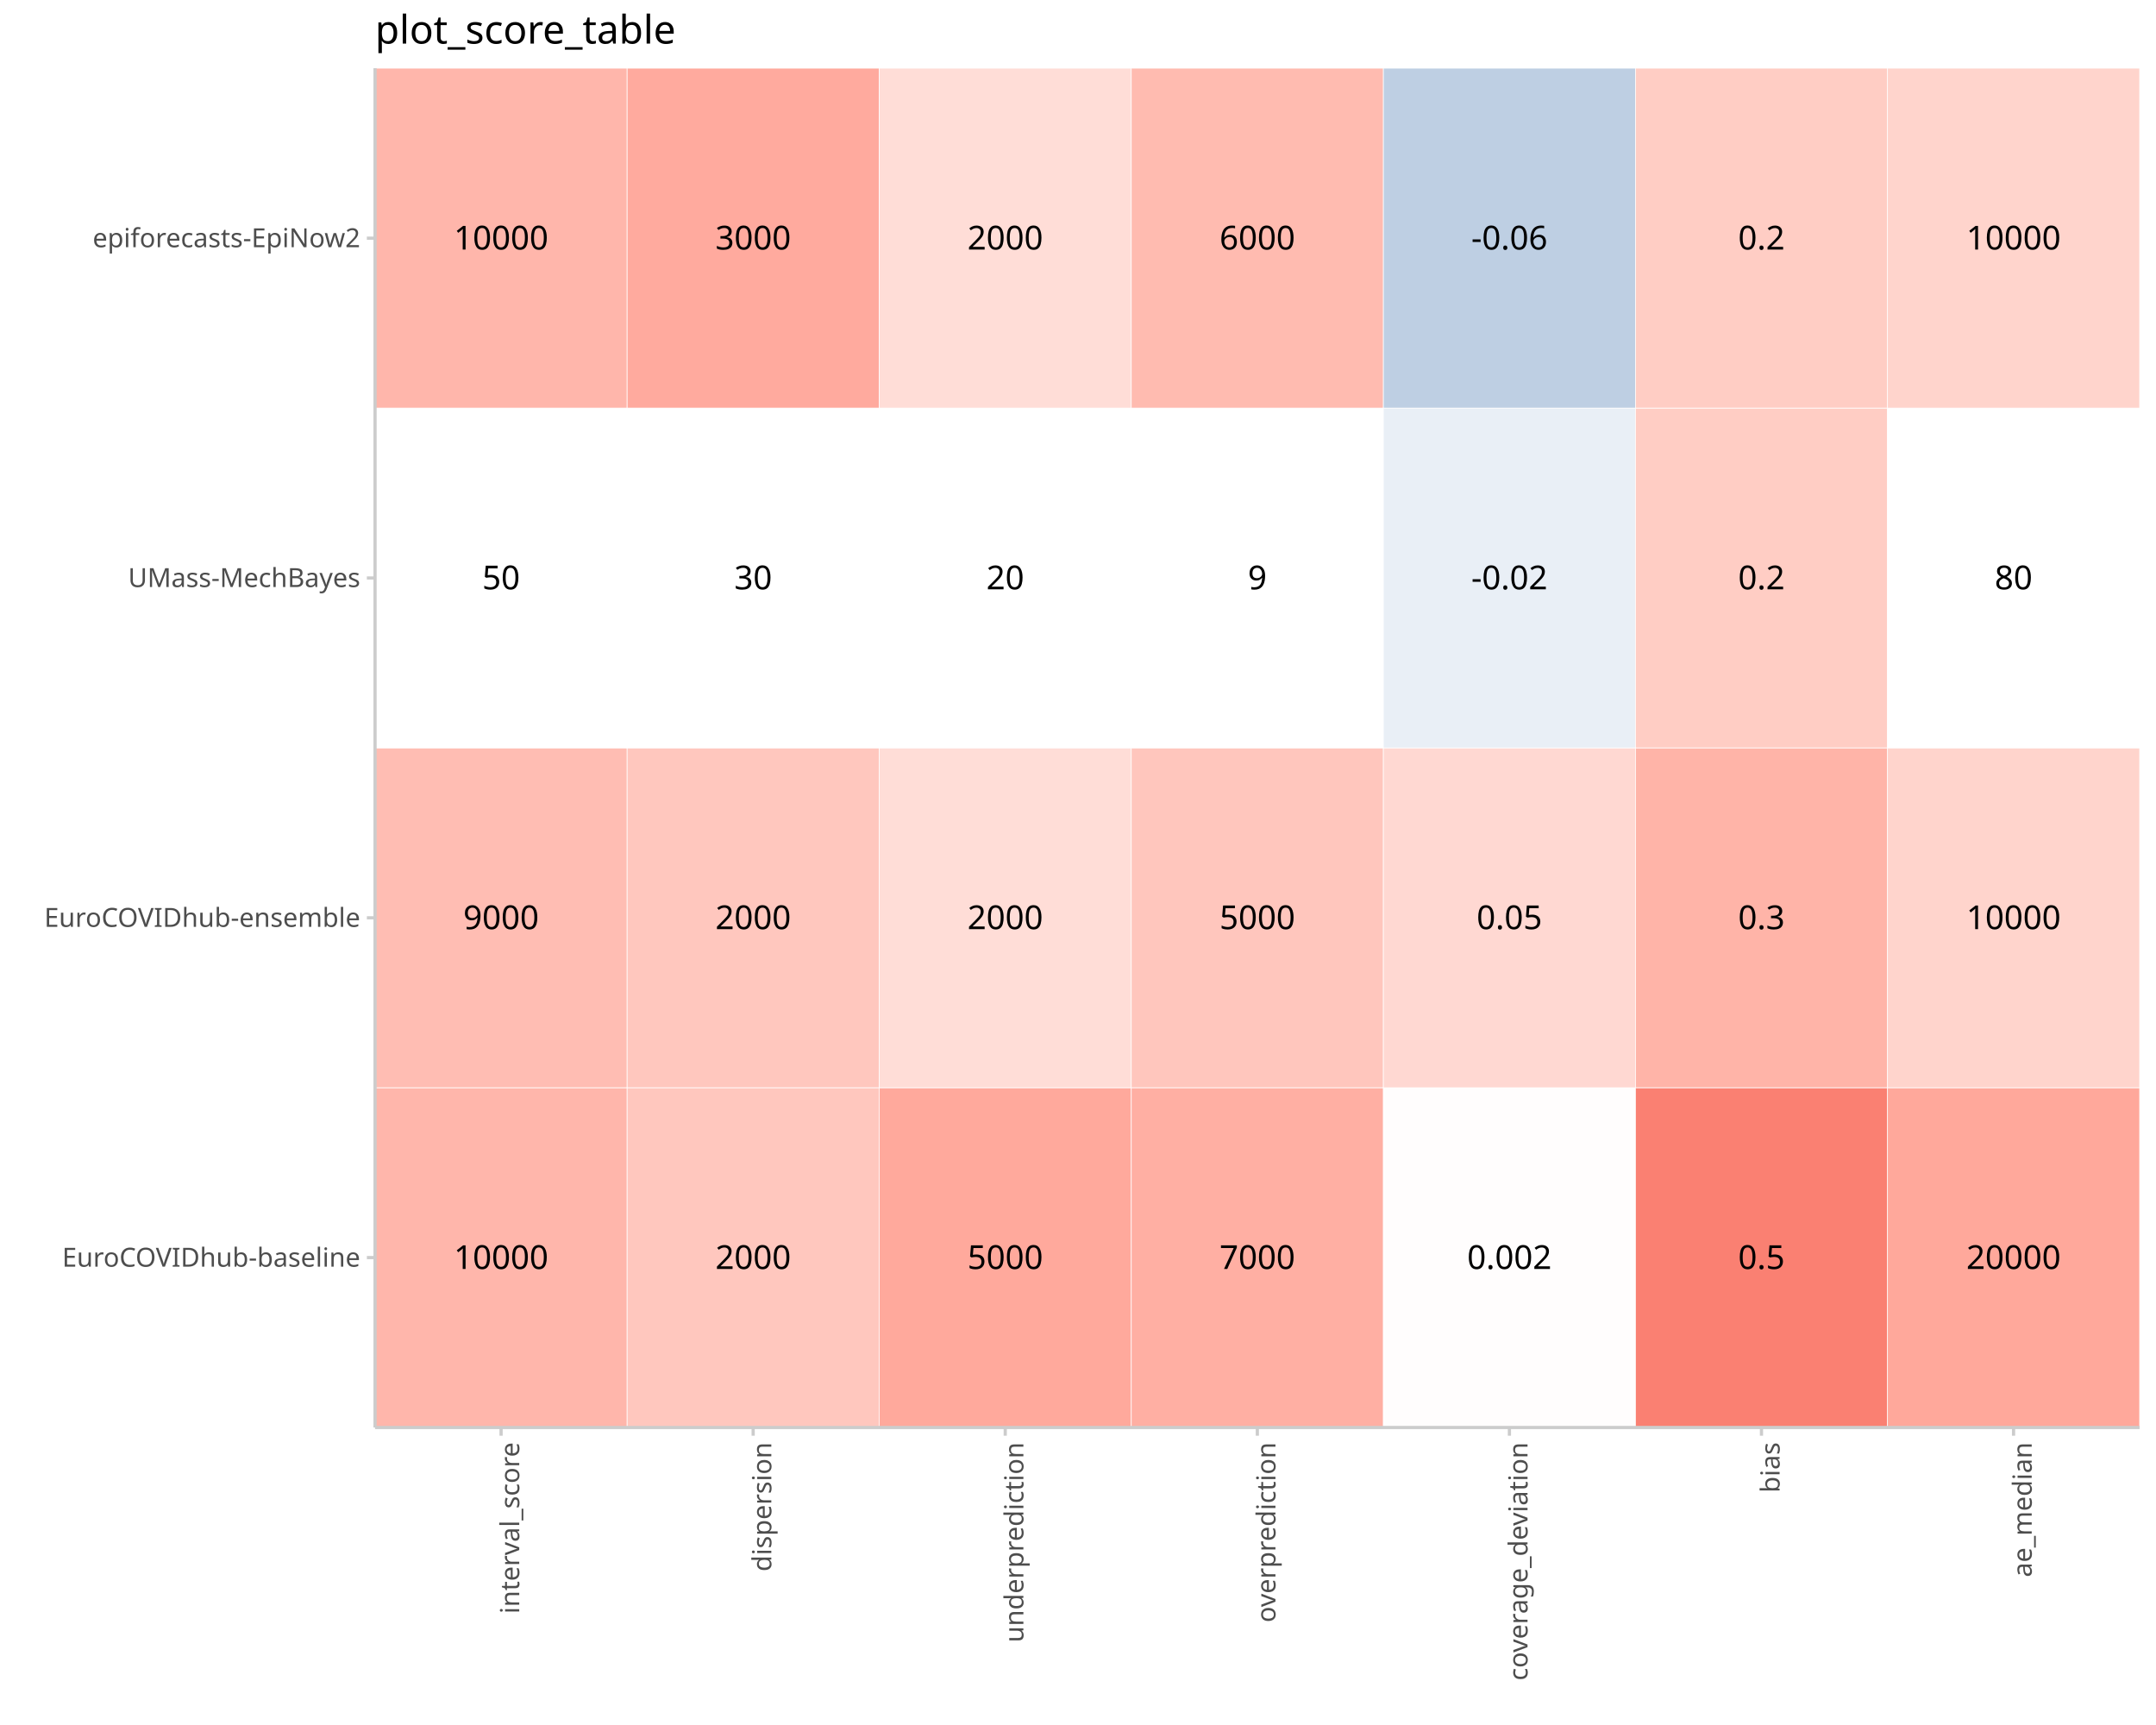
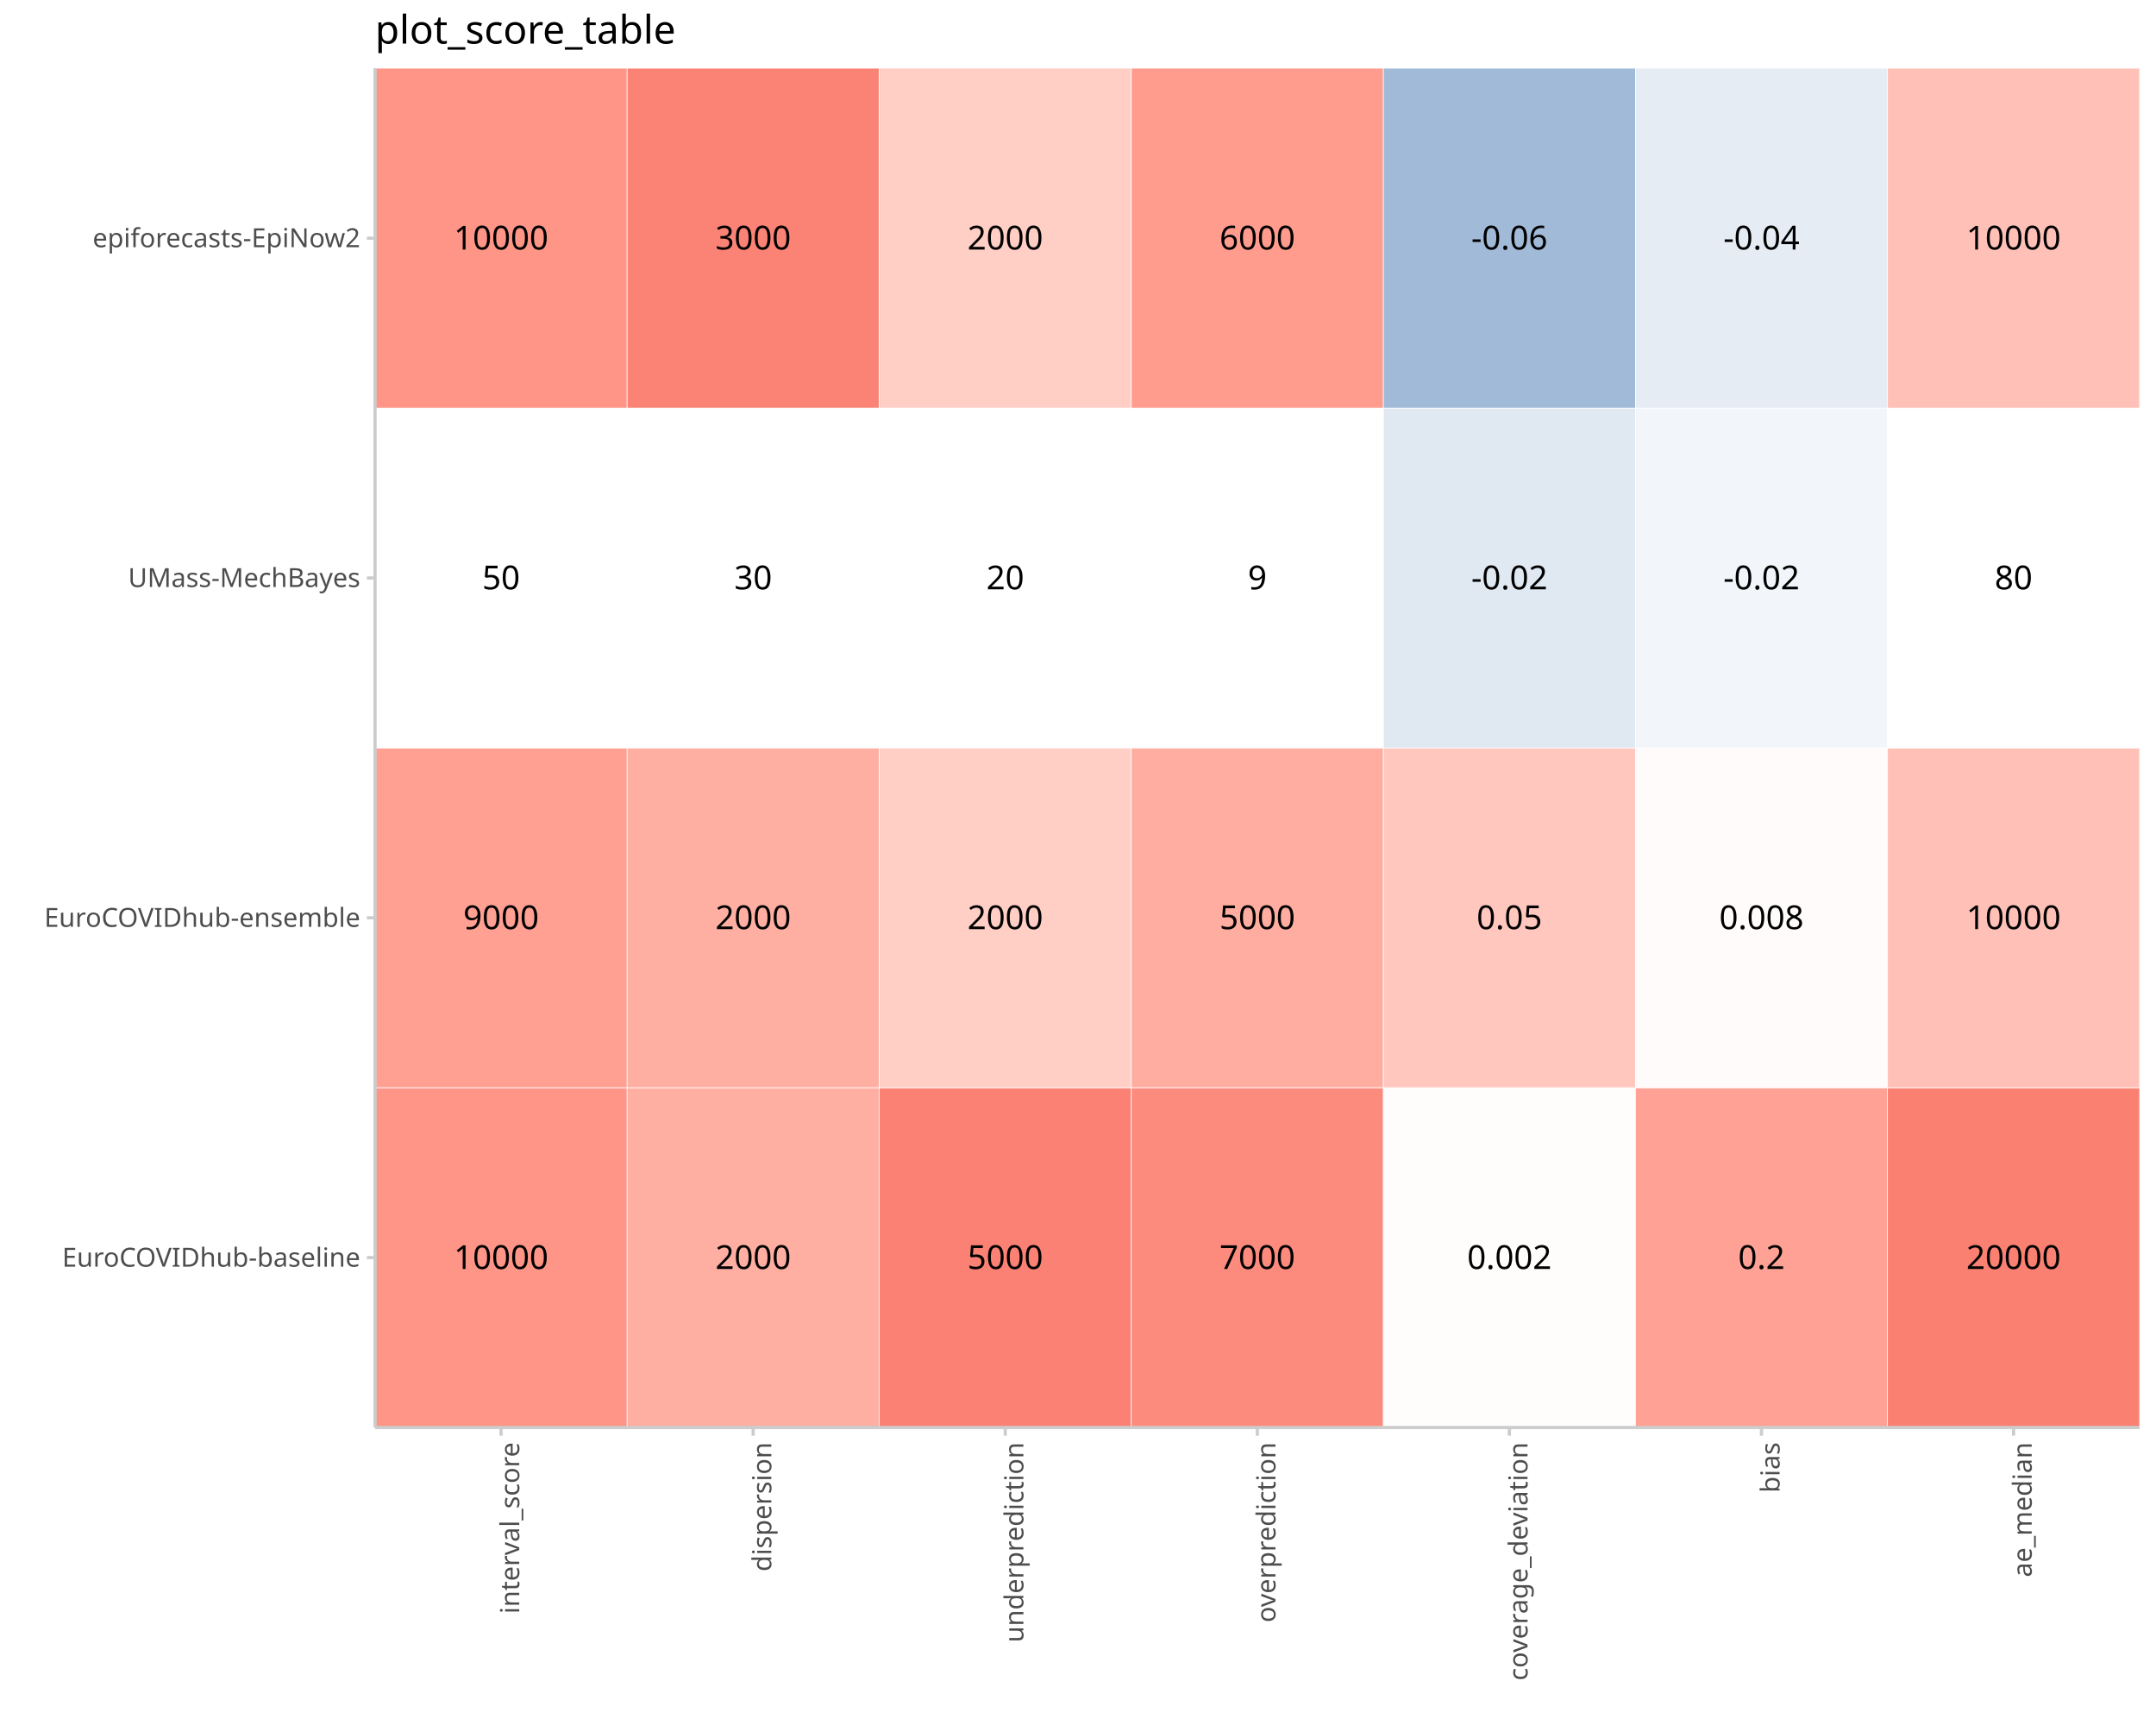
<svg xmlns="http://www.w3.org/2000/svg" class="svglite" data-engine-version="2.0" width="720.00pt" height="576.00pt" viewBox="0 0 720.00 576.00">
  <defs>
    <style type="text/css">
    .svglite line, .svglite polyline, .svglite polygon, .svglite path, .svglite rect, .svglite circle {
      fill: none;
      stroke: #000000;
      stroke-linecap: round;
      stroke-linejoin: round;
      stroke-miterlimit: 10.00;
    }
  </style>
  </defs>
  <rect width="100%" height="100%" style="stroke: none; fill: #FFFFFF;" />
  <defs>
    <clipPath id="cpMC4wMHw3MjAuMDB8MC4wMHw1NzYuMDA=">
      <rect x="0.00" y="0.00" width="720.00" height="576.00" />
    </clipPath>
  </defs>
  <g clip-path="url(#cpMC4wMHw3MjAuMDB8MC4wMHw1NzYuMDA=)">
</g>
  <defs>
    <clipPath id="cpMTI1LjI1fDcxNC41MnwyMi43OHw0NzYuNjY=">
      <rect x="125.25" y="22.78" width="589.27" height="453.88" />
    </clipPath>
  </defs>
  <g clip-path="url(#cpMTI1LjI1fDcxNC41MnwyMi43OHw0NzYuNjY=)">
-     <rect x="125.25" y="363.19" width="84.18" height="113.47" style="stroke-width: 0.21; stroke: #FFFFFF; stroke-linecap: butt; stroke-linejoin: miter; fill: #FFB6AB;" />
-     <rect x="125.25" y="249.72" width="84.18" height="113.47" style="stroke-width: 0.21; stroke: #FFFFFF; stroke-linecap: butt; stroke-linejoin: miter; fill: #FFBDB3;" />
+     <rect x="125.25" y="363.19" width="84.18" height="113.47" style="stroke-width: 0.21; stroke: #FFFFFF; stroke-linecap: butt; stroke-linejoin: miter; fill: #FE9587;" />
+     <rect x="125.25" y="249.72" width="84.18" height="113.47" style="stroke-width: 0.21; stroke: #FFFFFF; stroke-linecap: butt; stroke-linejoin: miter; fill: #FFA093;" />
    <rect x="125.25" y="136.25" width="84.18" height="113.47" style="stroke-width: 0.21; stroke: #FFFFFF; stroke-linecap: butt; stroke-linejoin: miter; fill: #FFFFFF;" />
-     <rect x="125.25" y="22.78" width="84.18" height="113.47" style="stroke-width: 0.21; stroke: #FFFFFF; stroke-linecap: butt; stroke-linejoin: miter; fill: #FFB6AB;" />
-     <rect x="209.43" y="363.19" width="84.18" height="113.47" style="stroke-width: 0.21; stroke: #FFFFFF; stroke-linecap: butt; stroke-linejoin: miter; fill: #FFC7BE;" />
-     <rect x="209.43" y="249.72" width="84.18" height="113.47" style="stroke-width: 0.21; stroke: #FFFFFF; stroke-linecap: butt; stroke-linejoin: miter; fill: #FFC7BE;" />
+     <rect x="125.25" y="22.78" width="84.18" height="113.47" style="stroke-width: 0.21; stroke: #FFFFFF; stroke-linecap: butt; stroke-linejoin: miter; fill: #FE9587;" />
+     <rect x="209.43" y="363.19" width="84.18" height="113.47" style="stroke-width: 0.21; stroke: #FFFFFF; stroke-linecap: butt; stroke-linejoin: miter; fill: #FFAEA2;" />
+     <rect x="209.43" y="249.72" width="84.18" height="113.47" style="stroke-width: 0.21; stroke: #FFFFFF; stroke-linecap: butt; stroke-linejoin: miter; fill: #FFAEA2;" />
    <rect x="209.43" y="136.25" width="84.18" height="113.47" style="stroke-width: 0.21; stroke: #FFFFFF; stroke-linecap: butt; stroke-linejoin: miter; fill: #FFFFFF;" />
-     <rect x="209.43" y="22.78" width="84.18" height="113.47" style="stroke-width: 0.21; stroke: #FFFFFF; stroke-linecap: butt; stroke-linejoin: miter; fill: #FFAA9E;" />
-     <rect x="293.61" y="363.19" width="84.18" height="113.47" style="stroke-width: 0.21; stroke: #FFFFFF; stroke-linecap: butt; stroke-linejoin: miter; fill: #FFA99C;" />
-     <rect x="293.61" y="249.72" width="84.18" height="113.47" style="stroke-width: 0.21; stroke: #FFFFFF; stroke-linecap: butt; stroke-linejoin: miter; fill: #FFDDD7;" />
+     <rect x="209.43" y="22.78" width="84.18" height="113.47" style="stroke-width: 0.21; stroke: #FFFFFF; stroke-linecap: butt; stroke-linejoin: miter; fill: #FB8375;" />
+     <rect x="293.61" y="363.19" width="84.18" height="113.47" style="stroke-width: 0.21; stroke: #FFFFFF; stroke-linecap: butt; stroke-linejoin: miter; fill: #FA8173;" />
+     <rect x="293.61" y="249.72" width="84.18" height="113.47" style="stroke-width: 0.21; stroke: #FFFFFF; stroke-linecap: butt; stroke-linejoin: miter; fill: #FFCEC5;" />
    <rect x="293.61" y="136.25" width="84.18" height="113.47" style="stroke-width: 0.21; stroke: #FFFFFF; stroke-linecap: butt; stroke-linejoin: miter; fill: #FFFFFF;" />
-     <rect x="293.61" y="22.78" width="84.18" height="113.47" style="stroke-width: 0.21; stroke: #FFFFFF; stroke-linecap: butt; stroke-linejoin: miter; fill: #FFDDD7;" />
-     <rect x="377.80" y="363.19" width="84.18" height="113.47" style="stroke-width: 0.21; stroke: #FFFFFF; stroke-linecap: butt; stroke-linejoin: miter; fill: #FFAFA3;" />
-     <rect x="377.80" y="249.72" width="84.18" height="113.47" style="stroke-width: 0.21; stroke: #FFFFFF; stroke-linecap: butt; stroke-linejoin: miter; fill: #FFC6BD;" />
+     <rect x="293.61" y="22.78" width="84.18" height="113.47" style="stroke-width: 0.21; stroke: #FFFFFF; stroke-linecap: butt; stroke-linejoin: miter; fill: #FFCEC5;" />
+     <rect x="377.80" y="363.19" width="84.18" height="113.47" style="stroke-width: 0.21; stroke: #FFFFFF; stroke-linecap: butt; stroke-linejoin: miter; fill: #FC8B7D;" />
+     <rect x="377.80" y="249.72" width="84.18" height="113.47" style="stroke-width: 0.21; stroke: #FFFFFF; stroke-linecap: butt; stroke-linejoin: miter; fill: #FFADA0;" />
    <rect x="377.80" y="136.25" width="84.18" height="113.47" style="stroke-width: 0.21; stroke: #FFFFFF; stroke-linecap: butt; stroke-linejoin: miter; fill: #FFFFFF;" />
-     <rect x="377.80" y="22.78" width="84.18" height="113.47" style="stroke-width: 0.21; stroke: #FFFFFF; stroke-linecap: butt; stroke-linejoin: miter; fill: #FFBBB0;" />
-     <rect x="461.98" y="363.19" width="84.18" height="113.47" style="stroke-width: 0.21; stroke: #FFFFFF; stroke-linecap: butt; stroke-linejoin: miter; fill: #FFFDFD;" />
-     <rect x="461.98" y="249.72" width="84.18" height="113.47" style="stroke-width: 0.21; stroke: #FFFFFF; stroke-linecap: butt; stroke-linejoin: miter; fill: #FFD8D2;" />
-     <rect x="461.98" y="136.25" width="84.18" height="113.47" style="stroke-width: 0.21; stroke: #FFFFFF; stroke-linecap: butt; stroke-linejoin: miter; fill: #E9EFF6;" />
-     <rect x="461.98" y="22.78" width="84.18" height="113.47" style="stroke-width: 0.21; stroke: #FFFFFF; stroke-linecap: butt; stroke-linejoin: miter; fill: #BECFE3;" />
-     <rect x="546.16" y="363.19" width="84.18" height="113.47" style="stroke-width: 0.21; stroke: #FFFFFF; stroke-linecap: butt; stroke-linejoin: miter; fill: #FA8072;" />
-     <rect x="546.16" y="249.72" width="84.18" height="113.47" style="stroke-width: 0.21; stroke: #FFFFFF; stroke-linecap: butt; stroke-linejoin: miter; fill: #FFB4A8;" />
-     <rect x="546.16" y="136.25" width="84.18" height="113.47" style="stroke-width: 0.21; stroke: #FFFFFF; stroke-linecap: butt; stroke-linejoin: miter; fill: #FFCDC4;" />
-     <rect x="546.16" y="22.78" width="84.18" height="113.47" style="stroke-width: 0.21; stroke: #FFFFFF; stroke-linecap: butt; stroke-linejoin: miter; fill: #FFCDC4;" />
-     <rect x="630.34" y="363.19" width="84.18" height="113.47" style="stroke-width: 0.21; stroke: #FFFFFF; stroke-linecap: butt; stroke-linejoin: miter; fill: #FFA89B;" />
-     <rect x="630.34" y="249.72" width="84.18" height="113.47" style="stroke-width: 0.21; stroke: #FFFFFF; stroke-linecap: butt; stroke-linejoin: miter; fill: #FFD4CC;" />
+     <rect x="377.80" y="22.78" width="84.18" height="113.47" style="stroke-width: 0.21; stroke: #FFFFFF; stroke-linecap: butt; stroke-linejoin: miter; fill: #FF9C8E;" />
+     <rect x="461.98" y="363.19" width="84.18" height="113.47" style="stroke-width: 0.21; stroke: #FFFFFF; stroke-linecap: butt; stroke-linejoin: miter; fill: #FFFDFC;" />
+     <rect x="461.98" y="249.72" width="84.18" height="113.47" style="stroke-width: 0.21; stroke: #FFFFFF; stroke-linecap: butt; stroke-linejoin: miter; fill: #FFC7BE;" />
+     <rect x="461.98" y="136.25" width="84.18" height="113.47" style="stroke-width: 0.21; stroke: #FFFFFF; stroke-linecap: butt; stroke-linejoin: miter; fill: #E0E8F2;" />
+     <rect x="461.98" y="22.78" width="84.18" height="113.47" style="stroke-width: 0.21; stroke: #FFFFFF; stroke-linecap: butt; stroke-linejoin: miter; fill: #A1BAD7;" />
+     <rect x="546.16" y="363.19" width="84.18" height="113.47" style="stroke-width: 0.21; stroke: #FFFFFF; stroke-linecap: butt; stroke-linejoin: miter; fill: #FFA295;" />
+     <rect x="546.16" y="249.72" width="84.18" height="113.47" style="stroke-width: 0.21; stroke: #FFFFFF; stroke-linecap: butt; stroke-linejoin: miter; fill: #FFFBFB;" />
+     <rect x="546.16" y="136.25" width="84.18" height="113.47" style="stroke-width: 0.21; stroke: #FFFFFF; stroke-linecap: butt; stroke-linejoin: miter; fill: #F2F5F9;" />
+     <rect x="546.16" y="22.78" width="84.18" height="113.47" style="stroke-width: 0.21; stroke: #FFFFFF; stroke-linecap: butt; stroke-linejoin: miter; fill: #E5ECF4;" />
+     <rect x="630.34" y="363.19" width="84.18" height="113.47" style="stroke-width: 0.21; stroke: #FFFFFF; stroke-linecap: butt; stroke-linejoin: miter; fill: #FA8072;" />
+     <rect x="630.34" y="249.72" width="84.18" height="113.47" style="stroke-width: 0.21; stroke: #FFFFFF; stroke-linecap: butt; stroke-linejoin: miter; fill: #FFC1B7;" />
    <rect x="630.34" y="136.25" width="84.18" height="113.47" style="stroke-width: 0.21; stroke: #FFFFFF; stroke-linecap: butt; stroke-linejoin: miter; fill: #FFFFFF;" />
-     <rect x="630.34" y="22.78" width="84.18" height="113.47" style="stroke-width: 0.21; stroke: #FFFFFF; stroke-linecap: butt; stroke-linejoin: miter; fill: #FFD4CC;" />
+     <rect x="630.34" y="22.78" width="84.18" height="113.47" style="stroke-width: 0.21; stroke: #FFFFFF; stroke-linecap: butt; stroke-linejoin: miter; fill: #FFC1B7;" />
    <text x="167.34" y="423.73" text-anchor="middle" style="font-size: 11.04px; font-family: sans;" textLength="30.70px" lengthAdjust="spacingAndGlyphs">10000</text>
    <text x="167.34" y="310.26" text-anchor="middle" style="font-size: 11.04px; font-family: sans;" textLength="24.56px" lengthAdjust="spacingAndGlyphs">9000</text>
    <text x="167.34" y="196.79" text-anchor="middle" style="font-size: 11.04px; font-family: sans;" textLength="12.28px" lengthAdjust="spacingAndGlyphs">50</text>
    <text x="167.34" y="83.32" text-anchor="middle" style="font-size: 11.04px; font-family: sans;" textLength="30.70px" lengthAdjust="spacingAndGlyphs">10000</text>
    <text x="251.52" y="423.73" text-anchor="middle" style="font-size: 11.04px; font-family: sans;" textLength="24.56px" lengthAdjust="spacingAndGlyphs">2000</text>
    <text x="251.52" y="310.26" text-anchor="middle" style="font-size: 11.04px; font-family: sans;" textLength="24.56px" lengthAdjust="spacingAndGlyphs">2000</text>
    <text x="251.52" y="196.79" text-anchor="middle" style="font-size: 11.04px; font-family: sans;" textLength="12.28px" lengthAdjust="spacingAndGlyphs">30</text>
    <text x="251.52" y="83.32" text-anchor="middle" style="font-size: 11.04px; font-family: sans;" textLength="24.56px" lengthAdjust="spacingAndGlyphs">3000</text>
    <text x="335.70" y="423.73" text-anchor="middle" style="font-size: 11.04px; font-family: sans;" textLength="24.56px" lengthAdjust="spacingAndGlyphs">5000</text>
    <text x="335.70" y="310.26" text-anchor="middle" style="font-size: 11.04px; font-family: sans;" textLength="24.56px" lengthAdjust="spacingAndGlyphs">2000</text>
    <text x="335.70" y="196.79" text-anchor="middle" style="font-size: 11.04px; font-family: sans;" textLength="12.28px" lengthAdjust="spacingAndGlyphs">20</text>
    <text x="335.70" y="83.32" text-anchor="middle" style="font-size: 11.04px; font-family: sans;" textLength="24.56px" lengthAdjust="spacingAndGlyphs">2000</text>
    <text x="419.89" y="423.73" text-anchor="middle" style="font-size: 11.04px; font-family: sans;" textLength="24.56px" lengthAdjust="spacingAndGlyphs">7000</text>
    <text x="419.89" y="310.26" text-anchor="middle" style="font-size: 11.04px; font-family: sans;" textLength="24.56px" lengthAdjust="spacingAndGlyphs">5000</text>
    <text x="419.89" y="196.79" text-anchor="middle" style="font-size: 11.04px; font-family: sans;" textLength="6.14px" lengthAdjust="spacingAndGlyphs">9</text>
    <text x="419.89" y="83.32" text-anchor="middle" style="font-size: 11.04px; font-family: sans;" textLength="24.56px" lengthAdjust="spacingAndGlyphs">6000</text>
    <text x="504.07" y="423.73" text-anchor="middle" style="font-size: 11.04px; font-family: sans;" textLength="27.63px" lengthAdjust="spacingAndGlyphs">0.002</text>
    <text x="504.07" y="310.26" text-anchor="middle" style="font-size: 11.04px; font-family: sans;" textLength="21.49px" lengthAdjust="spacingAndGlyphs">0.05</text>
    <text x="504.07" y="196.79" text-anchor="middle" style="font-size: 11.04px; font-family: sans;" textLength="25.16px" lengthAdjust="spacingAndGlyphs">-0.02</text>
    <text x="504.07" y="83.32" text-anchor="middle" style="font-size: 11.04px; font-family: sans;" textLength="25.16px" lengthAdjust="spacingAndGlyphs">-0.06</text>
-     <text x="588.25" y="423.73" text-anchor="middle" style="font-size: 11.04px; font-family: sans;" textLength="15.35px" lengthAdjust="spacingAndGlyphs">0.5</text>
-     <text x="588.25" y="310.26" text-anchor="middle" style="font-size: 11.04px; font-family: sans;" textLength="15.35px" lengthAdjust="spacingAndGlyphs">0.3</text>
-     <text x="588.25" y="196.79" text-anchor="middle" style="font-size: 11.04px; font-family: sans;" textLength="15.35px" lengthAdjust="spacingAndGlyphs">0.2</text>
-     <text x="588.25" y="83.32" text-anchor="middle" style="font-size: 11.04px; font-family: sans;" textLength="15.35px" lengthAdjust="spacingAndGlyphs">0.2</text>
+     <text x="588.25" y="423.73" text-anchor="middle" style="font-size: 11.04px; font-family: sans;" textLength="15.35px" lengthAdjust="spacingAndGlyphs">0.2</text>
+     <text x="588.25" y="310.26" text-anchor="middle" style="font-size: 11.04px; font-family: sans;" textLength="27.63px" lengthAdjust="spacingAndGlyphs">0.008</text>
+     <text x="588.25" y="196.79" text-anchor="middle" style="font-size: 11.04px; font-family: sans;" textLength="25.16px" lengthAdjust="spacingAndGlyphs">-0.02</text>
+     <text x="588.25" y="83.32" text-anchor="middle" style="font-size: 11.04px; font-family: sans;" textLength="25.16px" lengthAdjust="spacingAndGlyphs">-0.04</text>
    <text x="672.43" y="423.73" text-anchor="middle" style="font-size: 11.04px; font-family: sans;" textLength="30.70px" lengthAdjust="spacingAndGlyphs">20000</text>
    <text x="672.43" y="310.26" text-anchor="middle" style="font-size: 11.04px; font-family: sans;" textLength="30.70px" lengthAdjust="spacingAndGlyphs">10000</text>
    <text x="672.43" y="196.79" text-anchor="middle" style="font-size: 11.04px; font-family: sans;" textLength="12.28px" lengthAdjust="spacingAndGlyphs">80</text>
    <text x="672.43" y="83.32" text-anchor="middle" style="font-size: 11.04px; font-family: sans;" textLength="30.70px" lengthAdjust="spacingAndGlyphs">10000</text>
  </g>
  <g clip-path="url(#cpMC4wMHw3MjAuMDB8MC4wMHw1NzYuMDA=)">
    <polyline points="125.25,476.66 125.25,22.78 " style="stroke-width: 1.07; stroke: #CCCCCC; stroke-linecap: butt;" />
    <text x="120.32" y="422.96" text-anchor="end" style="font-size: 8.80px; fill: #4D4D4D; font-family: sans;" textLength="96.87px" lengthAdjust="spacingAndGlyphs">EuroCOVIDhub-baseline</text>
    <text x="120.32" y="309.49" text-anchor="end" style="font-size: 8.80px; fill: #4D4D4D; font-family: sans;" textLength="102.25px" lengthAdjust="spacingAndGlyphs">EuroCOVIDhub-ensemble</text>
    <text x="120.32" y="196.02" text-anchor="end" style="font-size: 8.80px; fill: #4D4D4D; font-family: sans;" textLength="76.32px" lengthAdjust="spacingAndGlyphs">UMass-MechBayes</text>
    <text x="120.32" y="82.55" text-anchor="end" style="font-size: 8.80px; fill: #4D4D4D; font-family: sans;" textLength="85.61px" lengthAdjust="spacingAndGlyphs">epiforecasts-EpiNow2</text>
    <polyline points="122.51,419.93 125.25,419.93 " style="stroke-width: 1.07; stroke: #CCCCCC; stroke-linecap: butt;" />
    <polyline points="122.51,306.46 125.25,306.46 " style="stroke-width: 1.07; stroke: #CCCCCC; stroke-linecap: butt;" />
    <polyline points="122.51,192.99 125.25,192.99 " style="stroke-width: 1.07; stroke: #CCCCCC; stroke-linecap: butt;" />
    <polyline points="122.51,79.52 125.25,79.52 " style="stroke-width: 1.07; stroke: #CCCCCC; stroke-linecap: butt;" />
    <polyline points="125.25,476.66 714.52,476.66 " style="stroke-width: 1.07; stroke: #CCCCCC; stroke-linecap: butt;" />
    <polyline points="167.34,479.40 167.34,476.66 " style="stroke-width: 1.07; stroke: #CCCCCC; stroke-linecap: butt;" />
    <polyline points="251.52,479.40 251.52,476.66 " style="stroke-width: 1.07; stroke: #CCCCCC; stroke-linecap: butt;" />
    <polyline points="335.70,479.40 335.70,476.66 " style="stroke-width: 1.07; stroke: #CCCCCC; stroke-linecap: butt;" />
    <polyline points="419.89,479.40 419.89,476.66 " style="stroke-width: 1.07; stroke: #CCCCCC; stroke-linecap: butt;" />
    <polyline points="504.07,479.40 504.07,476.66 " style="stroke-width: 1.07; stroke: #CCCCCC; stroke-linecap: butt;" />
    <polyline points="588.25,479.40 588.25,476.66 " style="stroke-width: 1.07; stroke: #CCCCCC; stroke-linecap: butt;" />
    <polyline points="672.43,479.40 672.43,476.66 " style="stroke-width: 1.07; stroke: #CCCCCC; stroke-linecap: butt;" />
    <text transform="translate(173.40,481.59) rotate(-90)" text-anchor="end" style="font-size: 8.80px; fill: #4D4D4D; font-family: sans;" textLength="54.79px" lengthAdjust="spacingAndGlyphs">interval_score</text>
    <text transform="translate(257.58,481.59) rotate(-90)" text-anchor="end" style="font-size: 8.80px; fill: #4D4D4D; font-family: sans;" textLength="40.12px" lengthAdjust="spacingAndGlyphs">dispersion</text>
    <text transform="translate(341.76,481.59) rotate(-90)" text-anchor="end" style="font-size: 8.80px; fill: #4D4D4D; font-family: sans;" textLength="60.67px" lengthAdjust="spacingAndGlyphs">underprediction</text>
    <text transform="translate(425.94,481.59) rotate(-90)" text-anchor="end" style="font-size: 8.80px; fill: #4D4D4D; font-family: sans;" textLength="55.28px" lengthAdjust="spacingAndGlyphs">overprediction</text>
    <text transform="translate(510.12,481.59) rotate(-90)" text-anchor="end" style="font-size: 8.80px; fill: #4D4D4D; font-family: sans;" textLength="76.33px" lengthAdjust="spacingAndGlyphs">coverage_deviation</text>
    <text transform="translate(594.30,481.59) rotate(-90)" text-anchor="end" style="font-size: 8.80px; fill: #4D4D4D; font-family: sans;" textLength="16.15px" lengthAdjust="spacingAndGlyphs">bias</text>
    <text transform="translate(678.49,481.59) rotate(-90)" text-anchor="end" style="font-size: 8.80px; fill: #4D4D4D; font-family: sans;" textLength="43.55px" lengthAdjust="spacingAndGlyphs">ae_median</text>
    <text x="125.25" y="14.56" style="font-size: 13.20px; font-family: sans;" textLength="96.88px" lengthAdjust="spacingAndGlyphs">plot_score_table</text>
  </g>
</svg>
